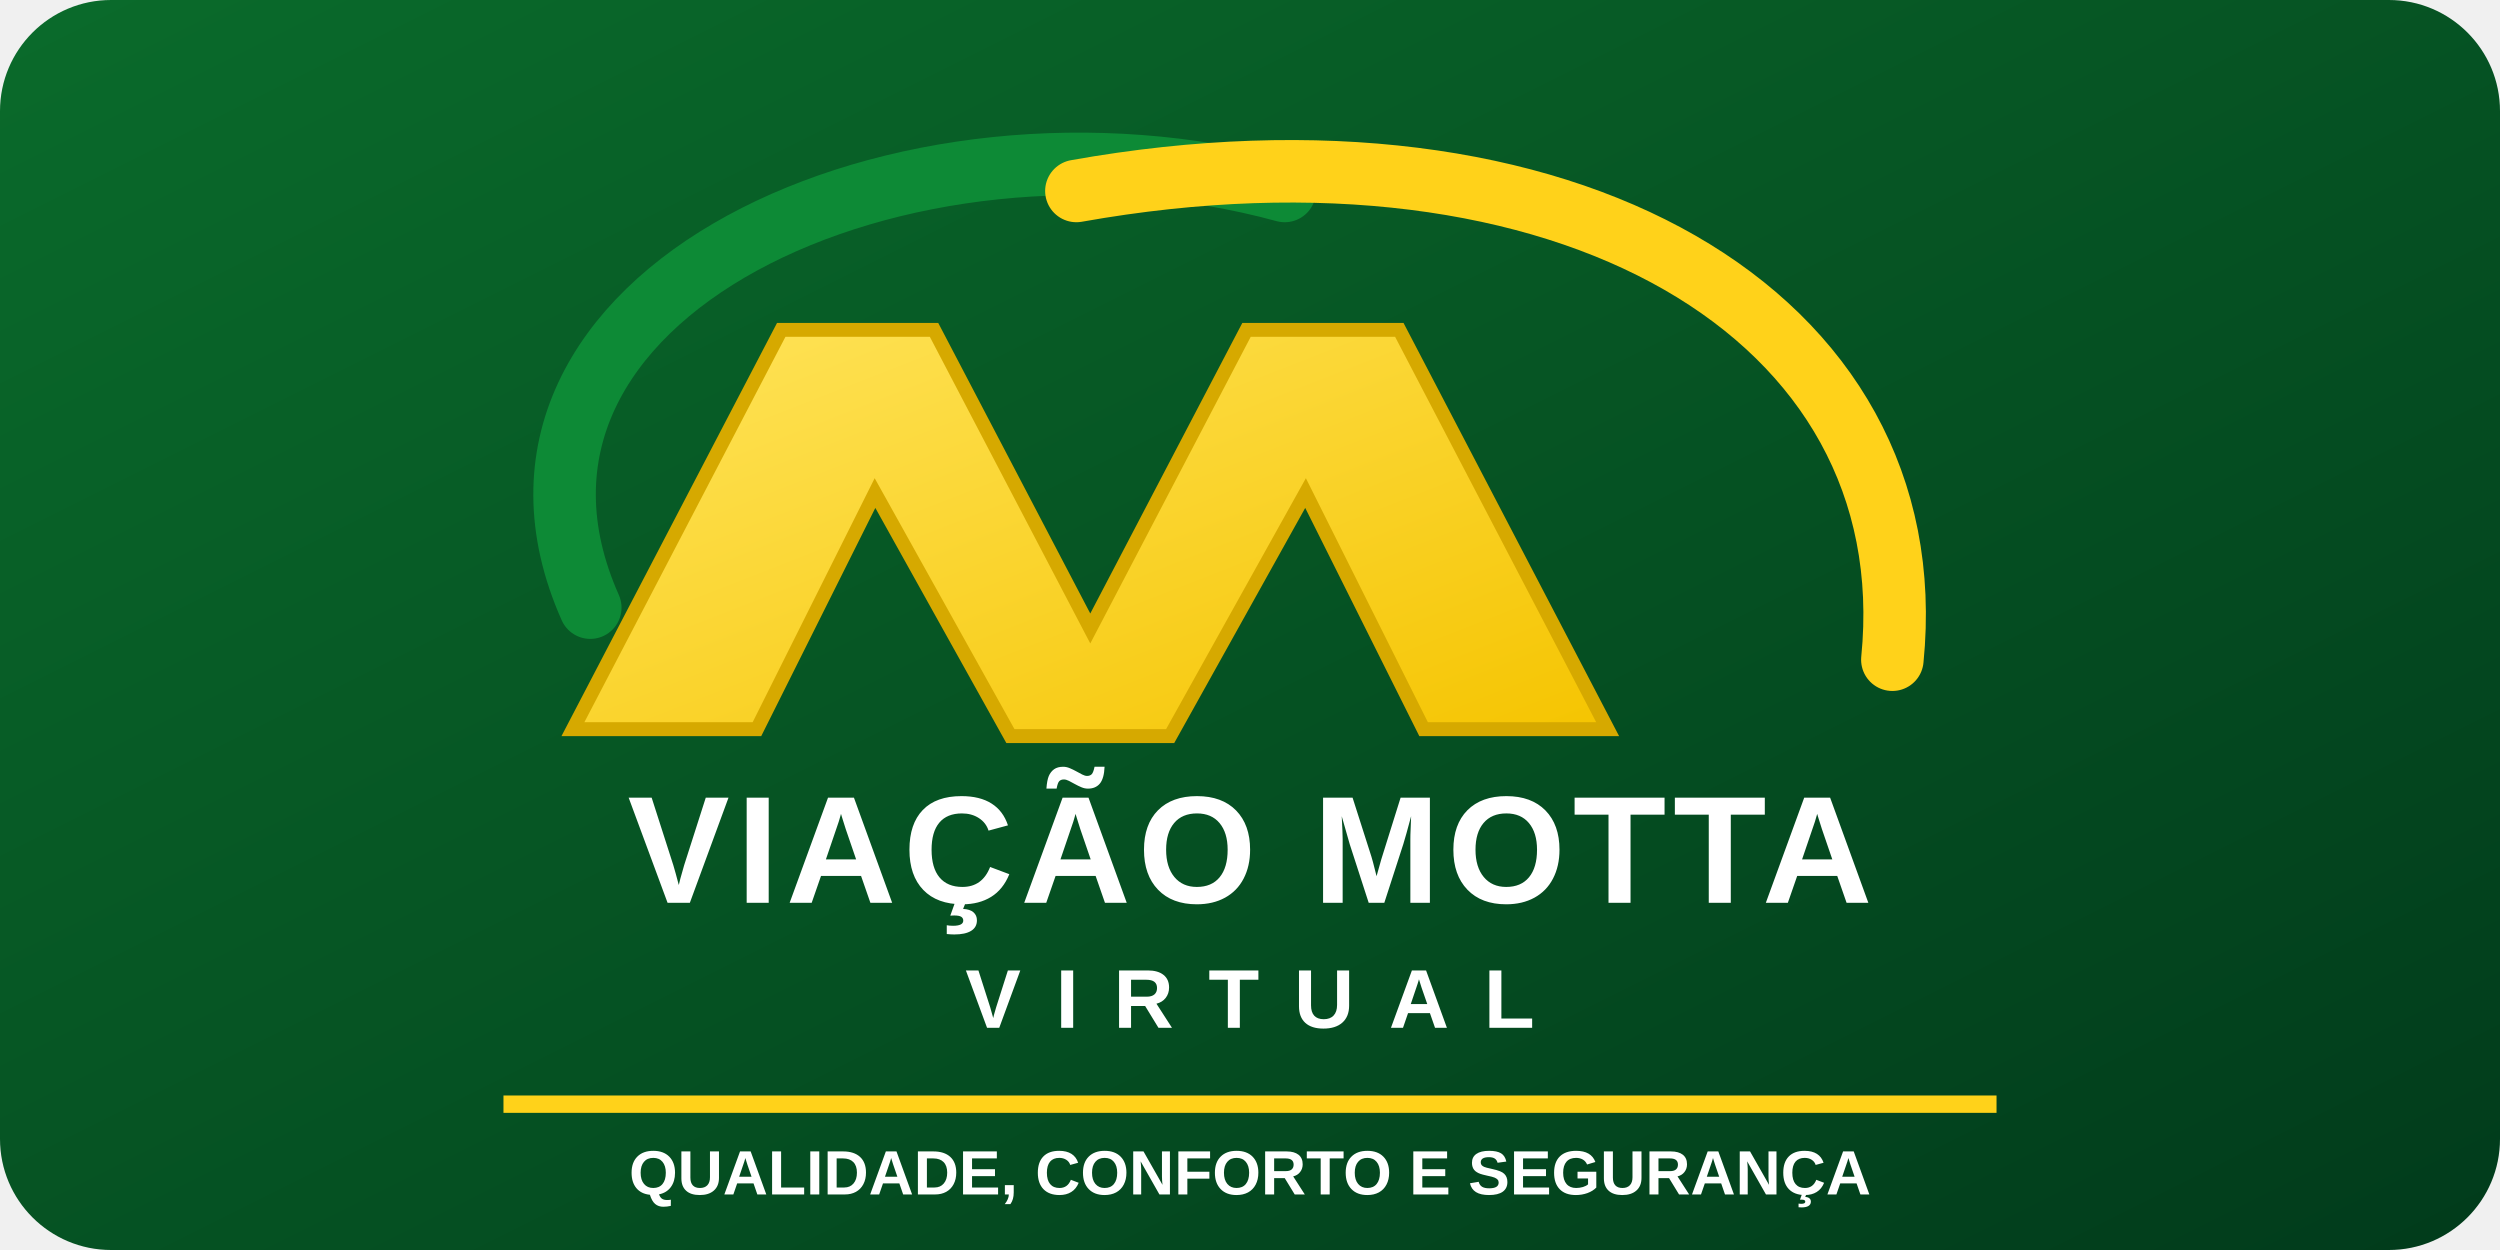
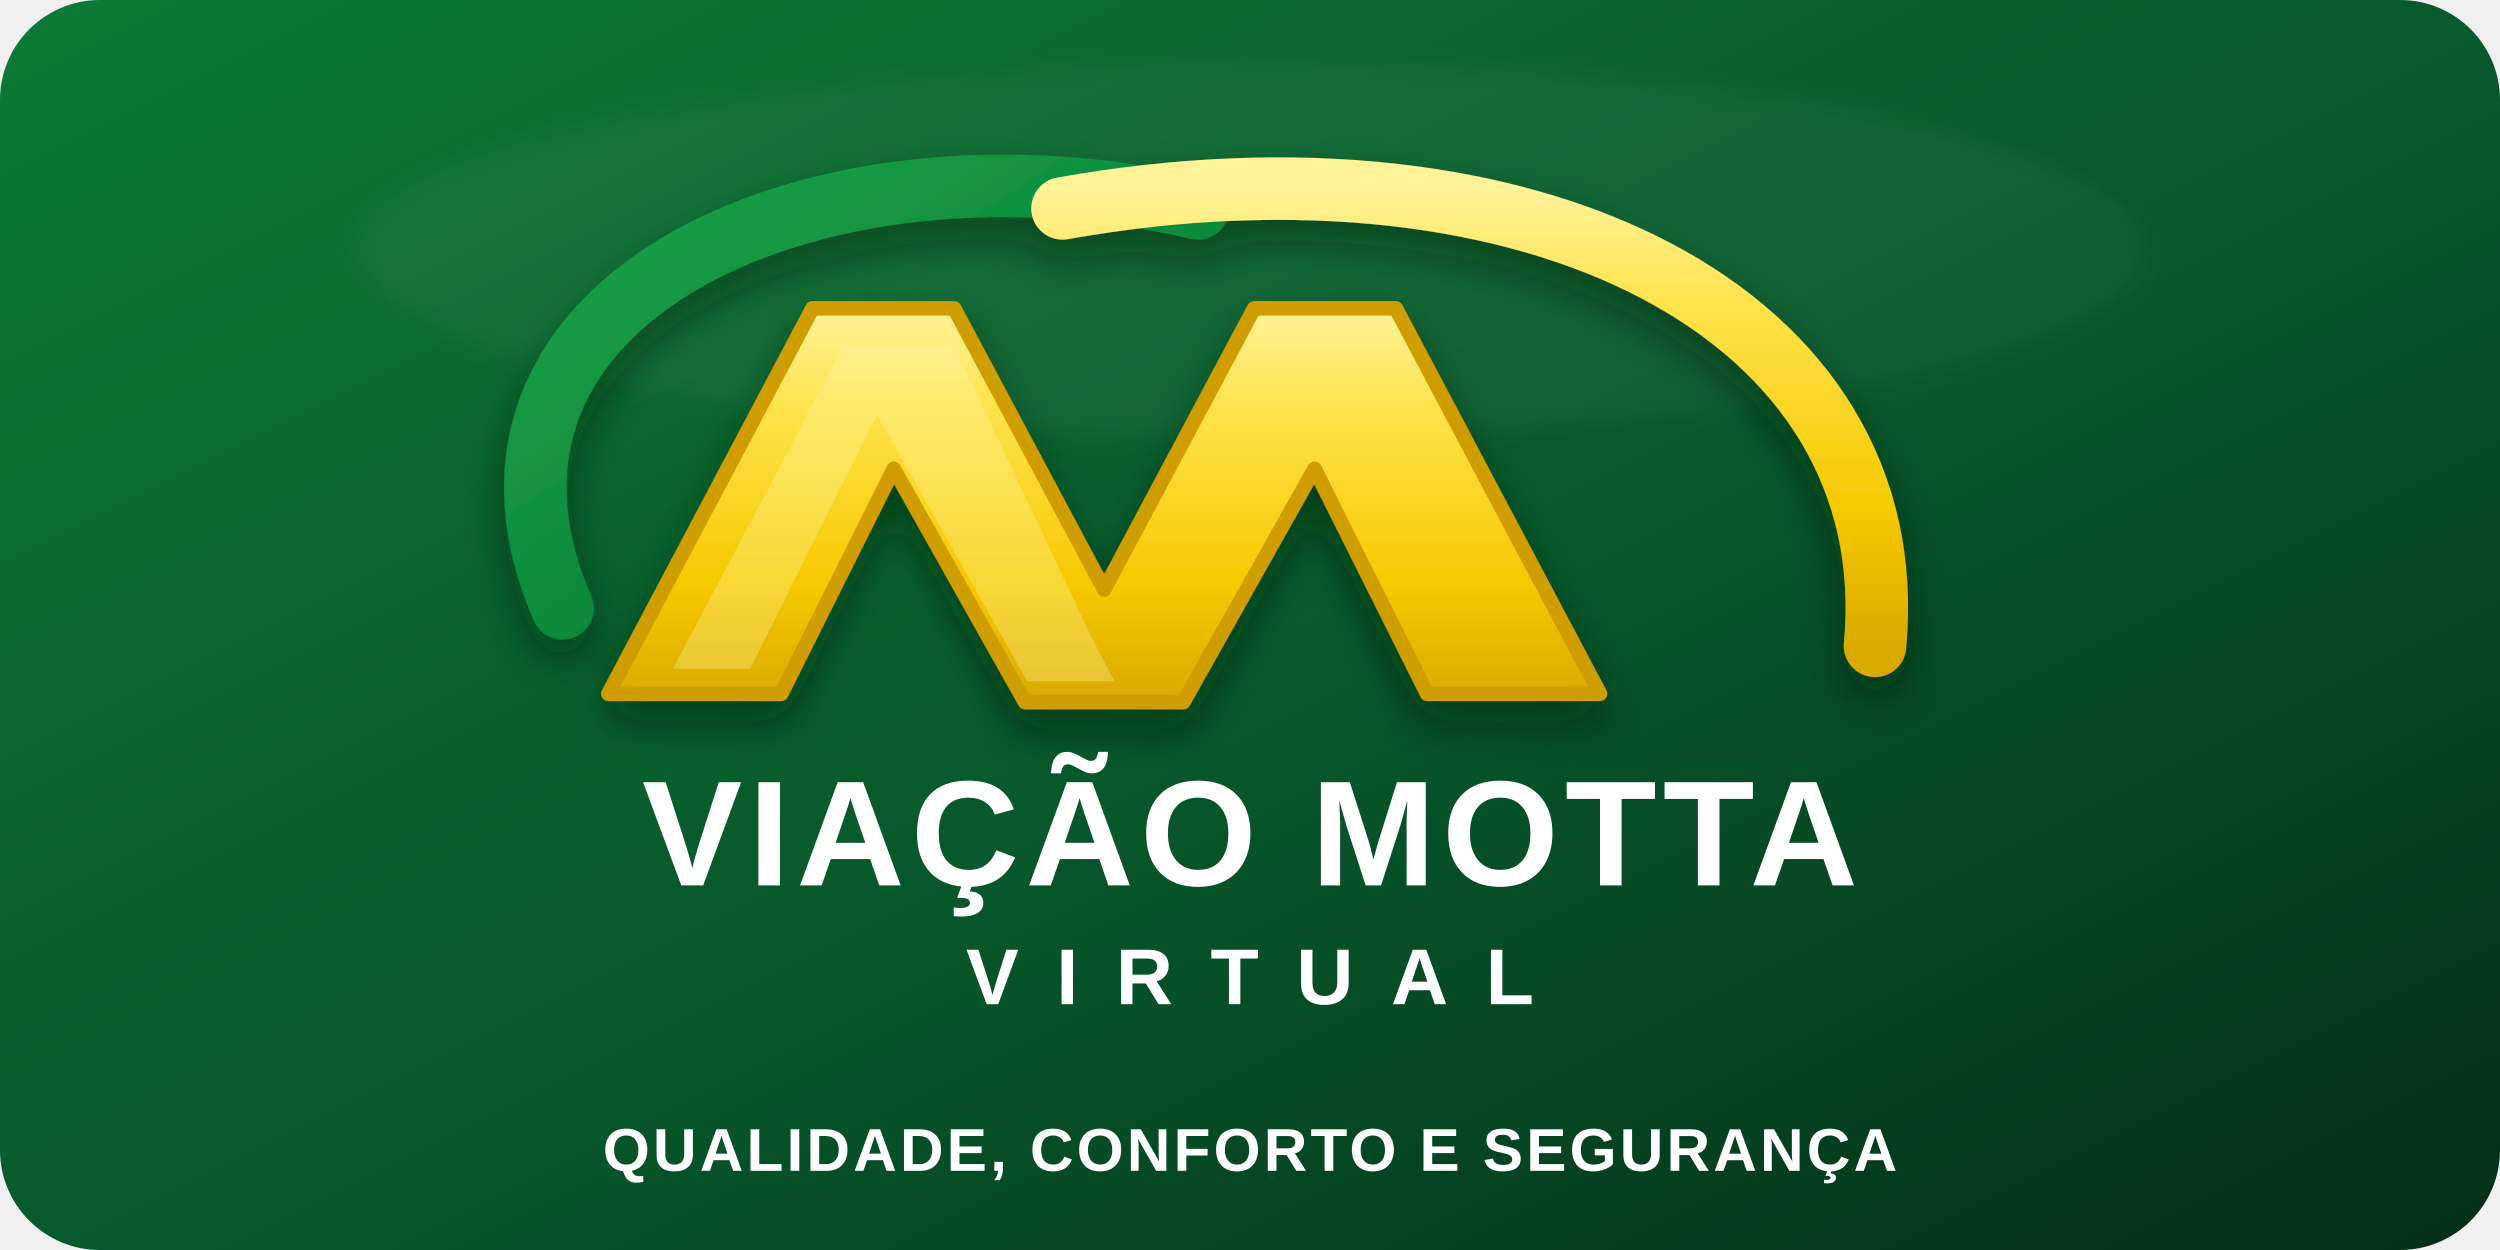
- <svg xmlns="http://www.w3.org/2000/svg" viewBox="0 0 720 360" role="img" aria-labelledby="title desc">
+ <svg xmlns="http://www.w3.org/2000/svg" viewBox="0 0 1200 600" role="img" aria-labelledby="title desc">
  <defs>
-     <linearGradient id="g" x1="0" y1="0" x2="1" y2="1">
-       <stop offset="0" stop-color="#0a6b2b" />
-       <stop offset="1" stop-color="#013b1b" />
+     <linearGradient id="bg" x1="0" y1="0" x2="1" y2="1">
+       <stop offset="0" stop-color="#0b7a35" />
+       <stop offset="0.55" stop-color="#07572a" />
+       <stop offset="1" stop-color="#032e18" />
    </linearGradient>
-     <linearGradient id="y" x1="0" y1="0" x2="1" y2="1">
-       <stop offset="0" stop-color="#ffe45b" />
-       <stop offset="1" stop-color="#f5c400" />
+     <linearGradient id="gold" x1="0" y1="0" x2="0" y2="1">
+       <stop offset="0" stop-color="#fff39a" />
+       <stop offset="0.25" stop-color="#ffe34c" />
+       <stop offset="0.7" stop-color="#f6c900" />
+       <stop offset="1" stop-color="#d9a900" />
    </linearGradient>
+     <linearGradient id="greenStroke" x1="0" y1="0" x2="1" y2="1">
+       <stop offset="0" stop-color="#17a34a" />
+       <stop offset="1" stop-color="#08752f" />
+     </linearGradient>
+     <filter id="shadow" x="-20%" y="-20%" width="140%" height="140%">
+       <feDropShadow dx="0" dy="10" stdDeviation="10" flood-color="#00160b" flood-opacity="0.45" />
+     </filter>
+     <filter id="soft" x="-20%" y="-20%" width="140%" height="140%">
+       <feGaussianBlur stdDeviation="5" />
+     </filter>
  </defs>
-   <rect width="720" height="360" rx="32" fill="url(#g)" />
-   <path d="M170 175C130 85 260 25 370 55" fill="none" stroke="#0d8a36" stroke-width="18" stroke-linecap="round" />
-   <path d="M310 55C450 30 555 90 545 190" fill="none" stroke="#ffd21a" stroke-width="18" stroke-linecap="round" />
-   <path d="M165 210L225 95h44l45 86 45-86h44l60 115h-53l-34-68-39 70h-46l-39-70-34 68z" fill="url(#y)" stroke="#d6a900" stroke-width="4" />
-   <text x="360" y="260" text-anchor="middle" fill="#fff" font-family="Arial,Helvetica,sans-serif" font-size="44" font-weight="800" letter-spacing="2">VIAÇÃO MOTTA</text>
-   <text x="360" y="296" text-anchor="middle" fill="#fff" font-family="Arial,Helvetica,sans-serif" font-size="24" font-weight="700" letter-spacing="10">VIRTUAL</text>
-   <line x1="145" y1="318" x2="575" y2="318" stroke="#ffd21a" stroke-width="5" />
-   <text x="360" y="344" text-anchor="middle" fill="#fff" font-family="Arial,Helvetica,sans-serif" font-size="18" font-weight="700">QUALIDADE, CONFORTO E SEGURANÇA</text>
+   <rect width="1200" height="600" rx="48" fill="url(#bg)" />
+   <ellipse cx="600" cy="120" rx="430" ry="90" fill="#ffffff" opacity="0.04" filter="url(#soft)" />
+   <g filter="url(#shadow)">
+     <path d="M270 292C205 142 395 58 575 100" fill="none" stroke="url(#greenStroke)" stroke-width="30" stroke-linecap="round" />
+     <path d="M510 100C735 60 915 150 900 310" fill="none" stroke="url(#gold)" stroke-width="30" stroke-linecap="round" />
+     <path d="M292 333L390 148h68l72 135 72-135h68l98 185h-83l-54-108-63 112h-76l-63-112-54 108z" fill="url(#gold)" stroke="#cf9d00" stroke-width="7" stroke-linejoin="round" />
+     <path d="M405 166l-82 155h37l61-122 72 128h42l-11-21-66-140z" fill="#fff7b2" opacity="0.3" />
+   </g>
+   <text x="600" y="425" text-anchor="middle" fill="#ffffff" font-family="Arial,Helvetica,sans-serif" font-size="72" font-weight="900" letter-spacing="3">VIAÇÃO MOTTA</text>
+   <text x="600" y="482" text-anchor="middle" fill="#ffffff" font-family="Arial,Helvetica,sans-serif" font-size="38" font-weight="800" letter-spacing="18">VIRTUAL</text>
+   <line x1="210" y1="520" x2="990" y2="520" stroke="url(#gold)" stroke-width="8" stroke-linecap="round" />
+   <text x="600" y="562" text-anchor="middle" fill="#ffffff" font-family="Arial,Helvetica,sans-serif" font-size="29" font-weight="800" letter-spacing="1.5">QUALIDADE, CONFORTO E SEGURANÇA</text>
</svg>
